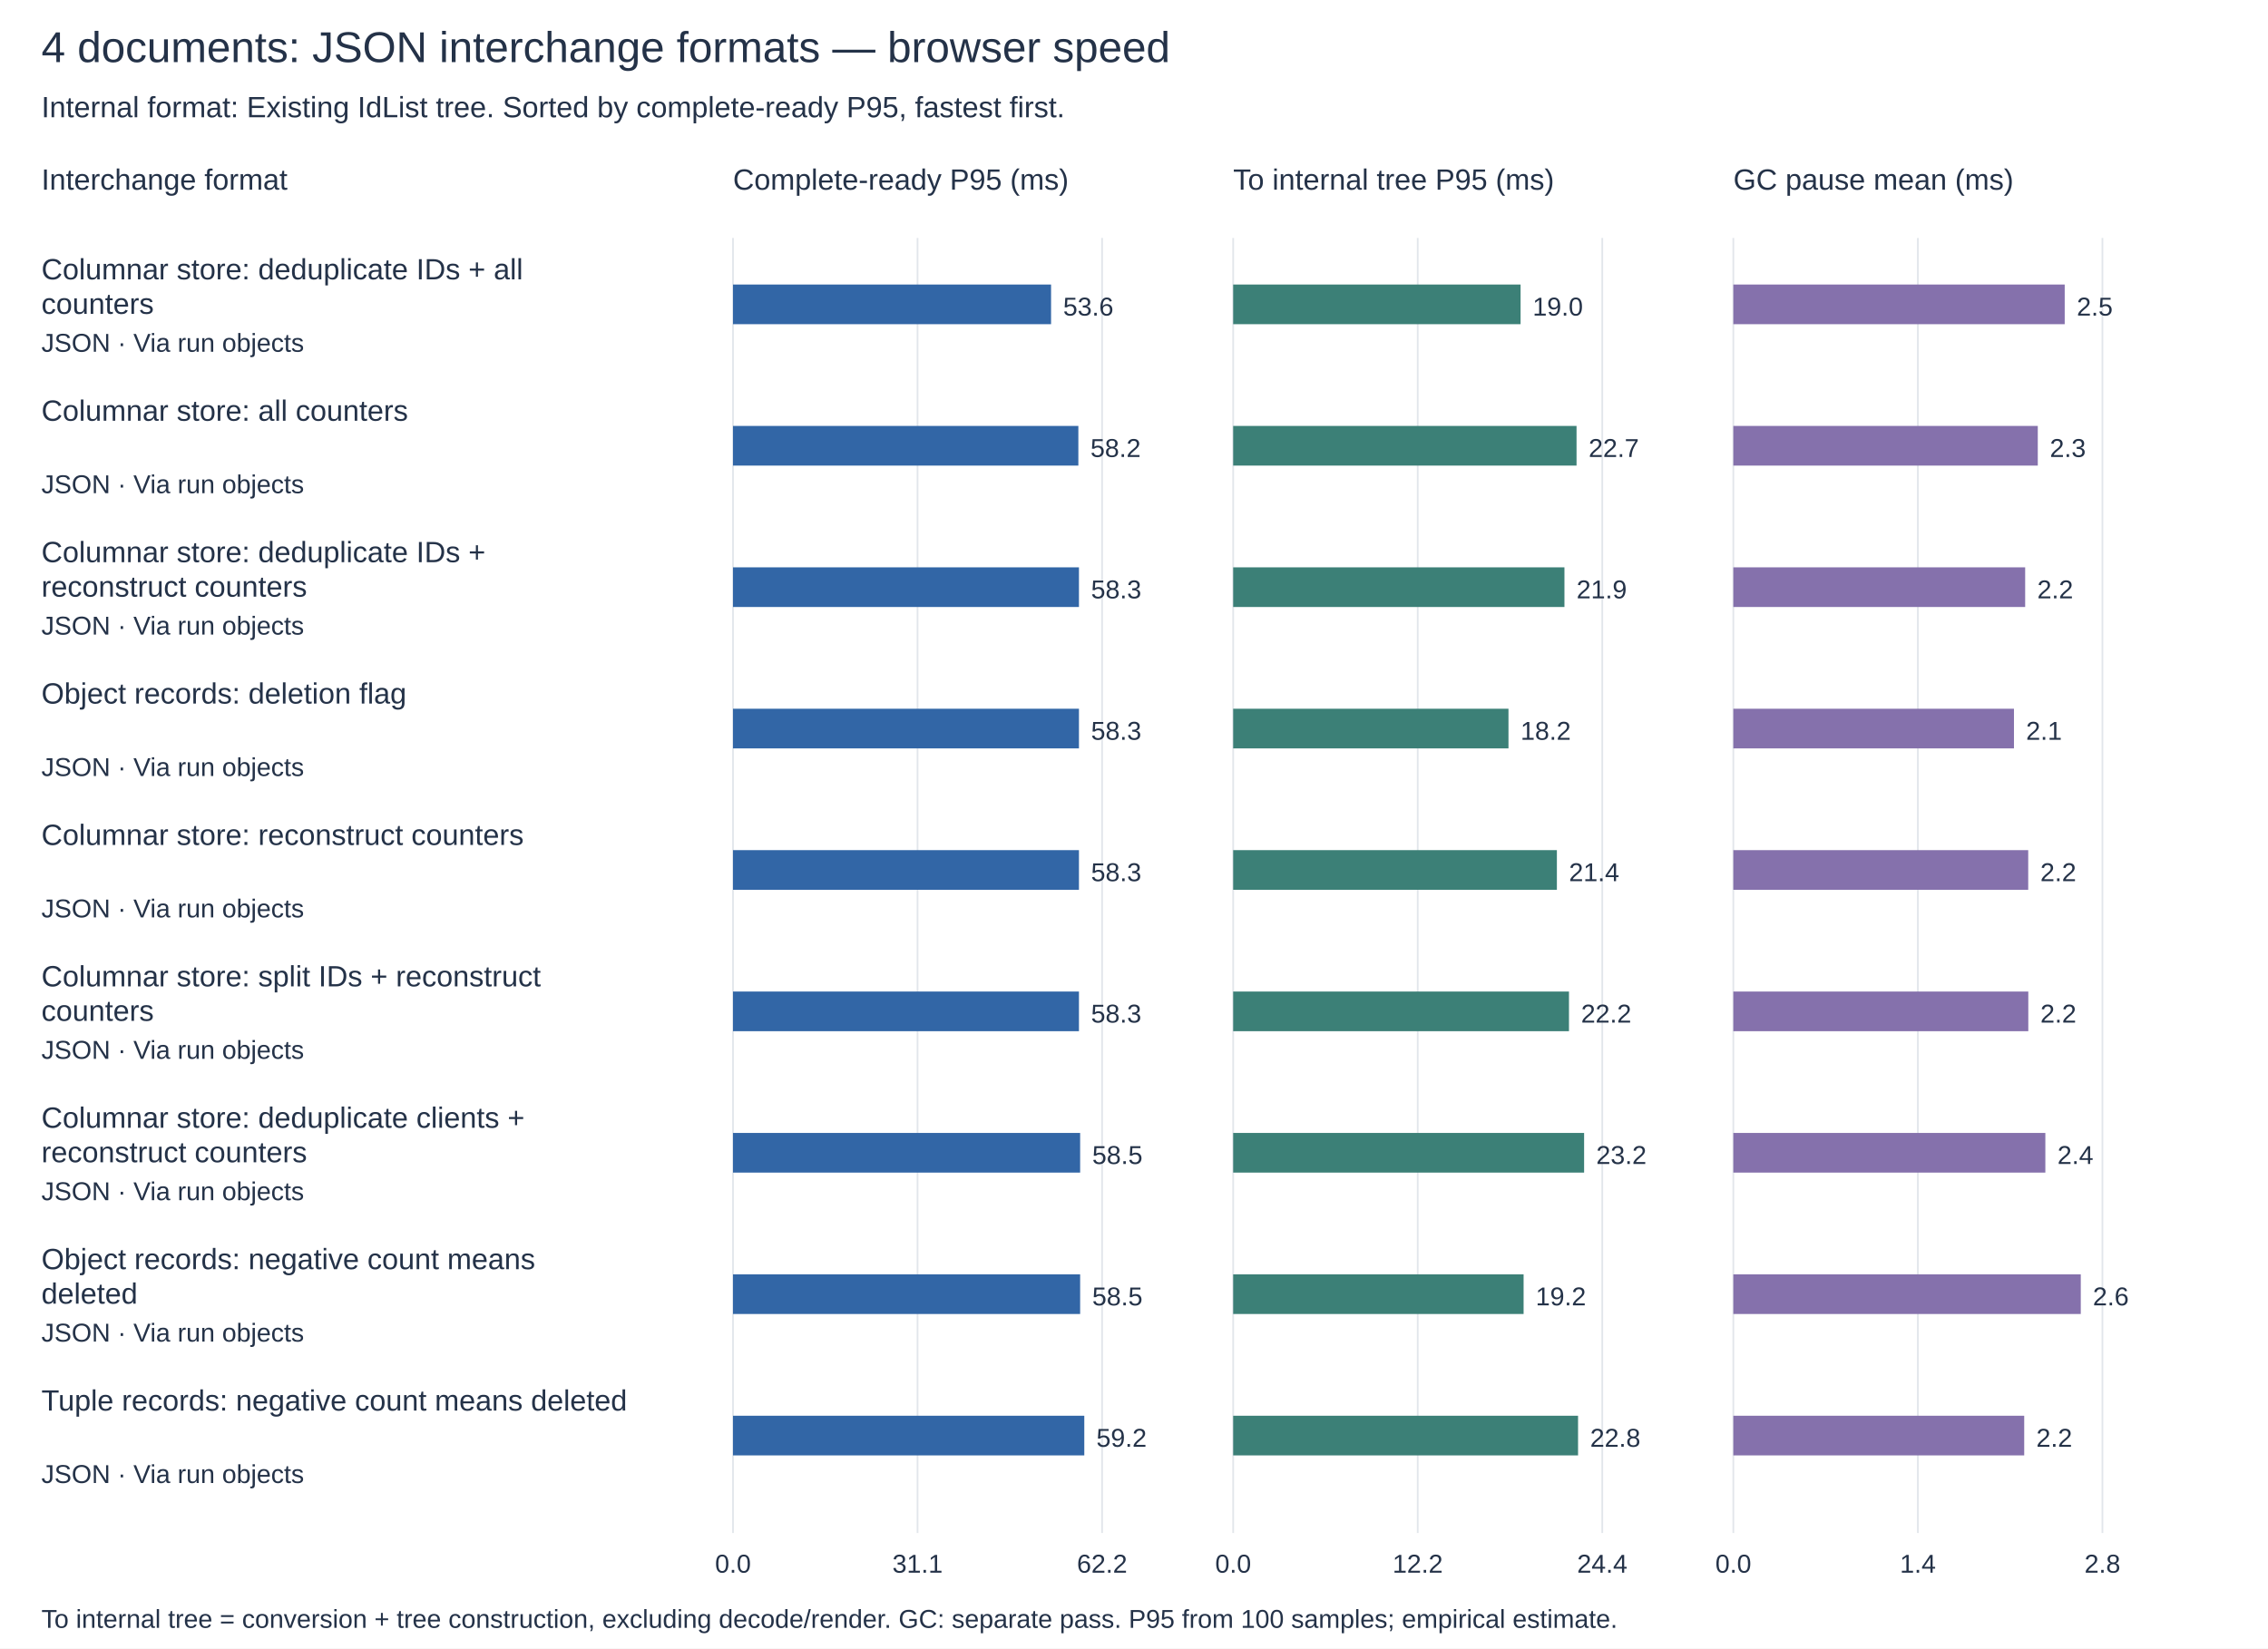
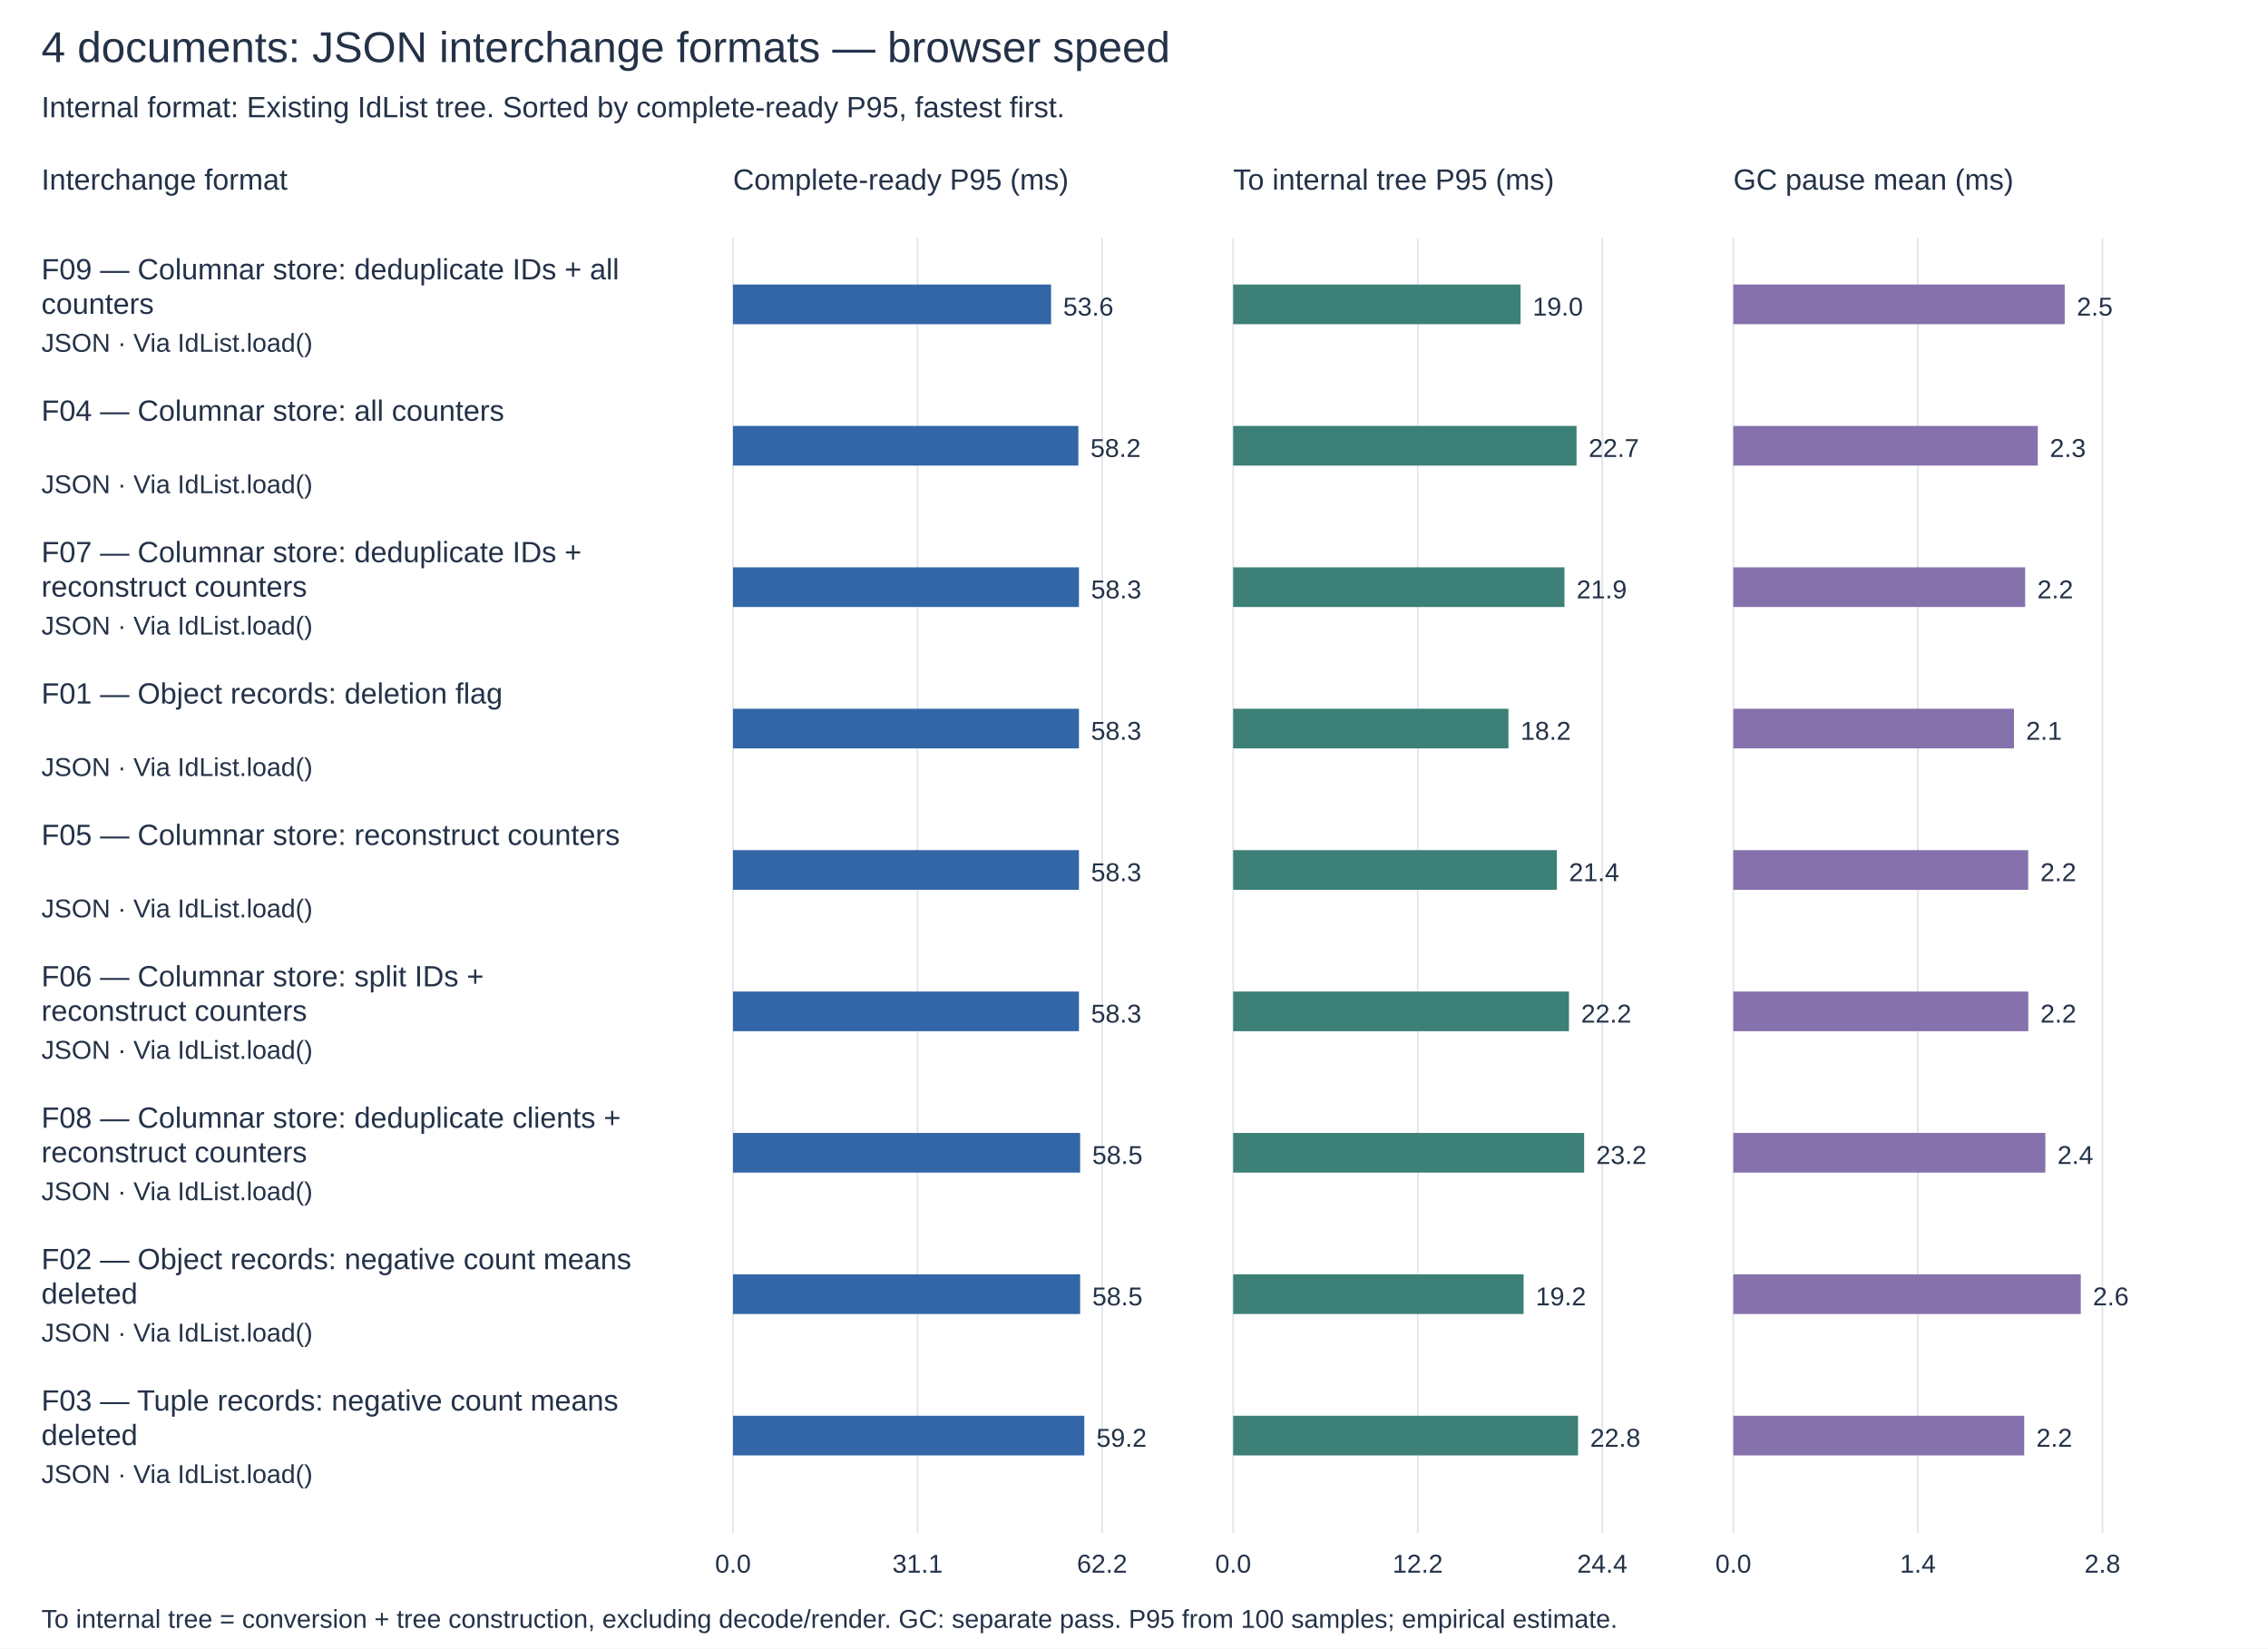
<svg xmlns="http://www.w3.org/2000/svg" width="1315" height="956" viewBox="0 0 1315 956" role="img" aria-labelledby="title desc">
  <style>text{font:17px Arial,Helvetica,sans-serif;fill:#243248}.small{font-size:15px}.title{font-size:25px;font-weight:500}</style>
  <rect width="1315" height="956" fill="white" />
  <text x="24" y="36" class="title">4 documents: JSON interchange formats — browser speed</text>
  <text x="24" y="68">Internal format: Existing IdList tree. Sorted by complete-ready P95, fastest first.</text>
  <text x="24" y="110">Interchange format</text>
  <text x="425" y="110">Complete-ready P95 (ms)</text>
  <line x1="425" x2="425" y1="138" y2="889" stroke="#e2e6eb" />
  <text x="425" y="912" class="small" text-anchor="middle">0.0</text>
  <line x1="532" x2="532" y1="138" y2="889" stroke="#e2e6eb" />
  <text x="532" y="912" class="small" text-anchor="middle">31.1</text>
  <line x1="639" x2="639" y1="138" y2="889" stroke="#e2e6eb" />
  <text x="639" y="912" class="small" text-anchor="middle">62.2</text>
  <rect x="425" y="165" width="184.412" height="23" fill="#3266a6" />
  <text x="616.412" y="183" class="small">53.6</text>
  <rect x="425" y="247" width="200.238" height="23" fill="#3266a6" />
  <text x="632.238" y="265" class="small">58.2</text>
  <rect x="425" y="329" width="200.582" height="23" fill="#3266a6" />
  <text x="632.582" y="347" class="small">58.3</text>
  <rect x="425" y="411" width="200.582" height="23" fill="#3266a6" />
  <text x="632.582" y="429" class="small">58.3</text>
  <rect x="425" y="493" width="200.582" height="23" fill="#3266a6" />
  <text x="632.582" y="511" class="small">58.3</text>
  <rect x="425" y="575" width="200.582" height="23" fill="#3266a6" />
  <text x="632.582" y="593" class="small">58.3</text>
  <rect x="425" y="657" width="201.27" height="23" fill="#3266a6" />
  <text x="633.27" y="675" class="small">58.5</text>
  <rect x="425" y="739" width="201.27" height="23" fill="#3266a6" />
  <text x="633.27" y="757" class="small">58.5</text>
  <rect x="425" y="821" width="203.678" height="23" fill="#3266a6" />
  <text x="635.678" y="839" class="small">59.2</text>
  <text x="715" y="110">To internal tree P95 (ms)</text>
  <line x1="715" x2="715" y1="138" y2="889" stroke="#e2e6eb" />
  <text x="715" y="912" class="small" text-anchor="middle">0.0</text>
  <line x1="822" x2="822" y1="138" y2="889" stroke="#e2e6eb" />
  <text x="822" y="912" class="small" text-anchor="middle">12.2</text>
  <line x1="929" x2="929" y1="138" y2="889" stroke="#e2e6eb" />
  <text x="929" y="912" class="small" text-anchor="middle">24.4</text>
  <rect x="715" y="165" width="166.639" height="23" fill="#3c8077" />
  <text x="888.639" y="183" class="small">19.0</text>
  <rect x="715" y="247" width="199.09" height="23" fill="#3c8077" />
  <text x="921.09" y="265" class="small">22.7</text>
  <rect x="715" y="329" width="192.074" height="23" fill="#3c8077" />
  <text x="914.074" y="347" class="small">21.9</text>
  <rect x="715" y="411" width="159.623" height="23" fill="#3c8077" />
  <text x="881.623" y="429" class="small">18.2</text>
  <rect x="715" y="493" width="187.689" height="23" fill="#3c8077" />
  <text x="909.689" y="511" class="small">21.4</text>
  <rect x="715" y="575" width="194.705" height="23" fill="#3c8077" />
  <text x="916.705" y="593" class="small">22.2</text>
  <rect x="715" y="657" width="203.475" height="23" fill="#3c8077" />
  <text x="925.475" y="675" class="small">23.2</text>
  <rect x="715" y="739" width="168.393" height="23" fill="#3c8077" />
  <text x="890.393" y="757" class="small">19.2</text>
  <rect x="715" y="821" width="199.967" height="23" fill="#3c8077" />
  <text x="921.967" y="839" class="small">22.8</text>
  <text x="1005" y="110">GC pause mean (ms)</text>
  <line x1="1005" x2="1005" y1="138" y2="889" stroke="#e2e6eb" />
  <text x="1005" y="912" class="small" text-anchor="middle">0.0</text>
  <line x1="1112" x2="1112" y1="138" y2="889" stroke="#e2e6eb" />
  <text x="1112" y="912" class="small" text-anchor="middle">1.4</text>
  <line x1="1219" x2="1219" y1="138" y2="889" stroke="#e2e6eb" />
  <text x="1219" y="912" class="small" text-anchor="middle">2.8</text>
  <rect x="1005" y="165" width="192.132" height="23" fill="#8571ac" />
  <text x="1204.132" y="183" class="small">2.5</text>
  <rect x="1005" y="247" width="176.521" height="23" fill="#8571ac" />
  <text x="1188.521" y="265" class="small">2.3</text>
  <rect x="1005" y="329" width="169.203" height="23" fill="#8571ac" />
  <text x="1181.203" y="347" class="small">2.2</text>
  <rect x="1005" y="411" width="162.707" height="23" fill="#8571ac" />
  <text x="1174.707" y="429" class="small">2.1</text>
  <rect x="1005" y="493" width="170.971" height="23" fill="#8571ac" />
  <text x="1182.971" y="511" class="small">2.2</text>
  <rect x="1005" y="575" width="171.018" height="23" fill="#8571ac" />
  <text x="1183.018" y="593" class="small">2.2</text>
  <rect x="1005" y="657" width="180.906" height="23" fill="#8571ac" />
  <text x="1192.906" y="675" class="small">2.4</text>
  <rect x="1005" y="739" width="201.447" height="23" fill="#8571ac" />
  <text x="1213.447" y="757" class="small">2.6</text>
  <rect x="1005" y="821" width="168.649" height="23" fill="#8571ac" />
  <text x="1180.649" y="839" class="small">2.2</text>
-   <text x="24" y="162">Columnar store: deduplicate IDs + all</text>
+   <text x="24" y="162">F09 — Columnar store: deduplicate IDs + all</text>
  <text x="24" y="182">counters</text>
-   <text x="24" y="204" class="small">JSON · Via run objects</text>
-   <text x="24" y="244">Columnar store: all counters</text>
-   <text x="24" y="286" class="small">JSON · Via run objects</text>
-   <text x="24" y="326">Columnar store: deduplicate IDs +</text>
+   <text x="24" y="204" class="small">JSON · Via IdList.load()</text>
+   <text x="24" y="244">F04 — Columnar store: all counters</text>
+   <text x="24" y="286" class="small">JSON · Via IdList.load()</text>
+   <text x="24" y="326">F07 — Columnar store: deduplicate IDs +</text>
  <text x="24" y="346">reconstruct counters</text>
-   <text x="24" y="368" class="small">JSON · Via run objects</text>
-   <text x="24" y="408">Object records: deletion flag</text>
-   <text x="24" y="450" class="small">JSON · Via run objects</text>
-   <text x="24" y="490">Columnar store: reconstruct counters</text>
-   <text x="24" y="532" class="small">JSON · Via run objects</text>
-   <text x="24" y="572">Columnar store: split IDs + reconstruct</text>
-   <text x="24" y="592">counters</text>
-   <text x="24" y="614" class="small">JSON · Via run objects</text>
-   <text x="24" y="654">Columnar store: deduplicate clients +</text>
+   <text x="24" y="368" class="small">JSON · Via IdList.load()</text>
+   <text x="24" y="408">F01 — Object records: deletion flag</text>
+   <text x="24" y="450" class="small">JSON · Via IdList.load()</text>
+   <text x="24" y="490">F05 — Columnar store: reconstruct counters</text>
+   <text x="24" y="532" class="small">JSON · Via IdList.load()</text>
+   <text x="24" y="572">F06 — Columnar store: split IDs +</text>
+   <text x="24" y="592">reconstruct counters</text>
+   <text x="24" y="614" class="small">JSON · Via IdList.load()</text>
+   <text x="24" y="654">F08 — Columnar store: deduplicate clients +</text>
  <text x="24" y="674">reconstruct counters</text>
-   <text x="24" y="696" class="small">JSON · Via run objects</text>
-   <text x="24" y="736">Object records: negative count means</text>
+   <text x="24" y="696" class="small">JSON · Via IdList.load()</text>
+   <text x="24" y="736">F02 — Object records: negative count means</text>
  <text x="24" y="756">deleted</text>
-   <text x="24" y="778" class="small">JSON · Via run objects</text>
-   <text x="24" y="818">Tuple records: negative count means deleted</text>
-   <text x="24" y="860" class="small">JSON · Via run objects</text>
+   <text x="24" y="778" class="small">JSON · Via IdList.load()</text>
+   <text x="24" y="818">F03 — Tuple records: negative count means</text>
+   <text x="24" y="838">deleted</text>
+   <text x="24" y="860" class="small">JSON · Via IdList.load()</text>
  <text x="24" y="944" class="small">To internal tree = conversion + tree construction, excluding decode/render. GC: separate pass. P95 from 100 samples; empirical estimate.</text>
</svg>
